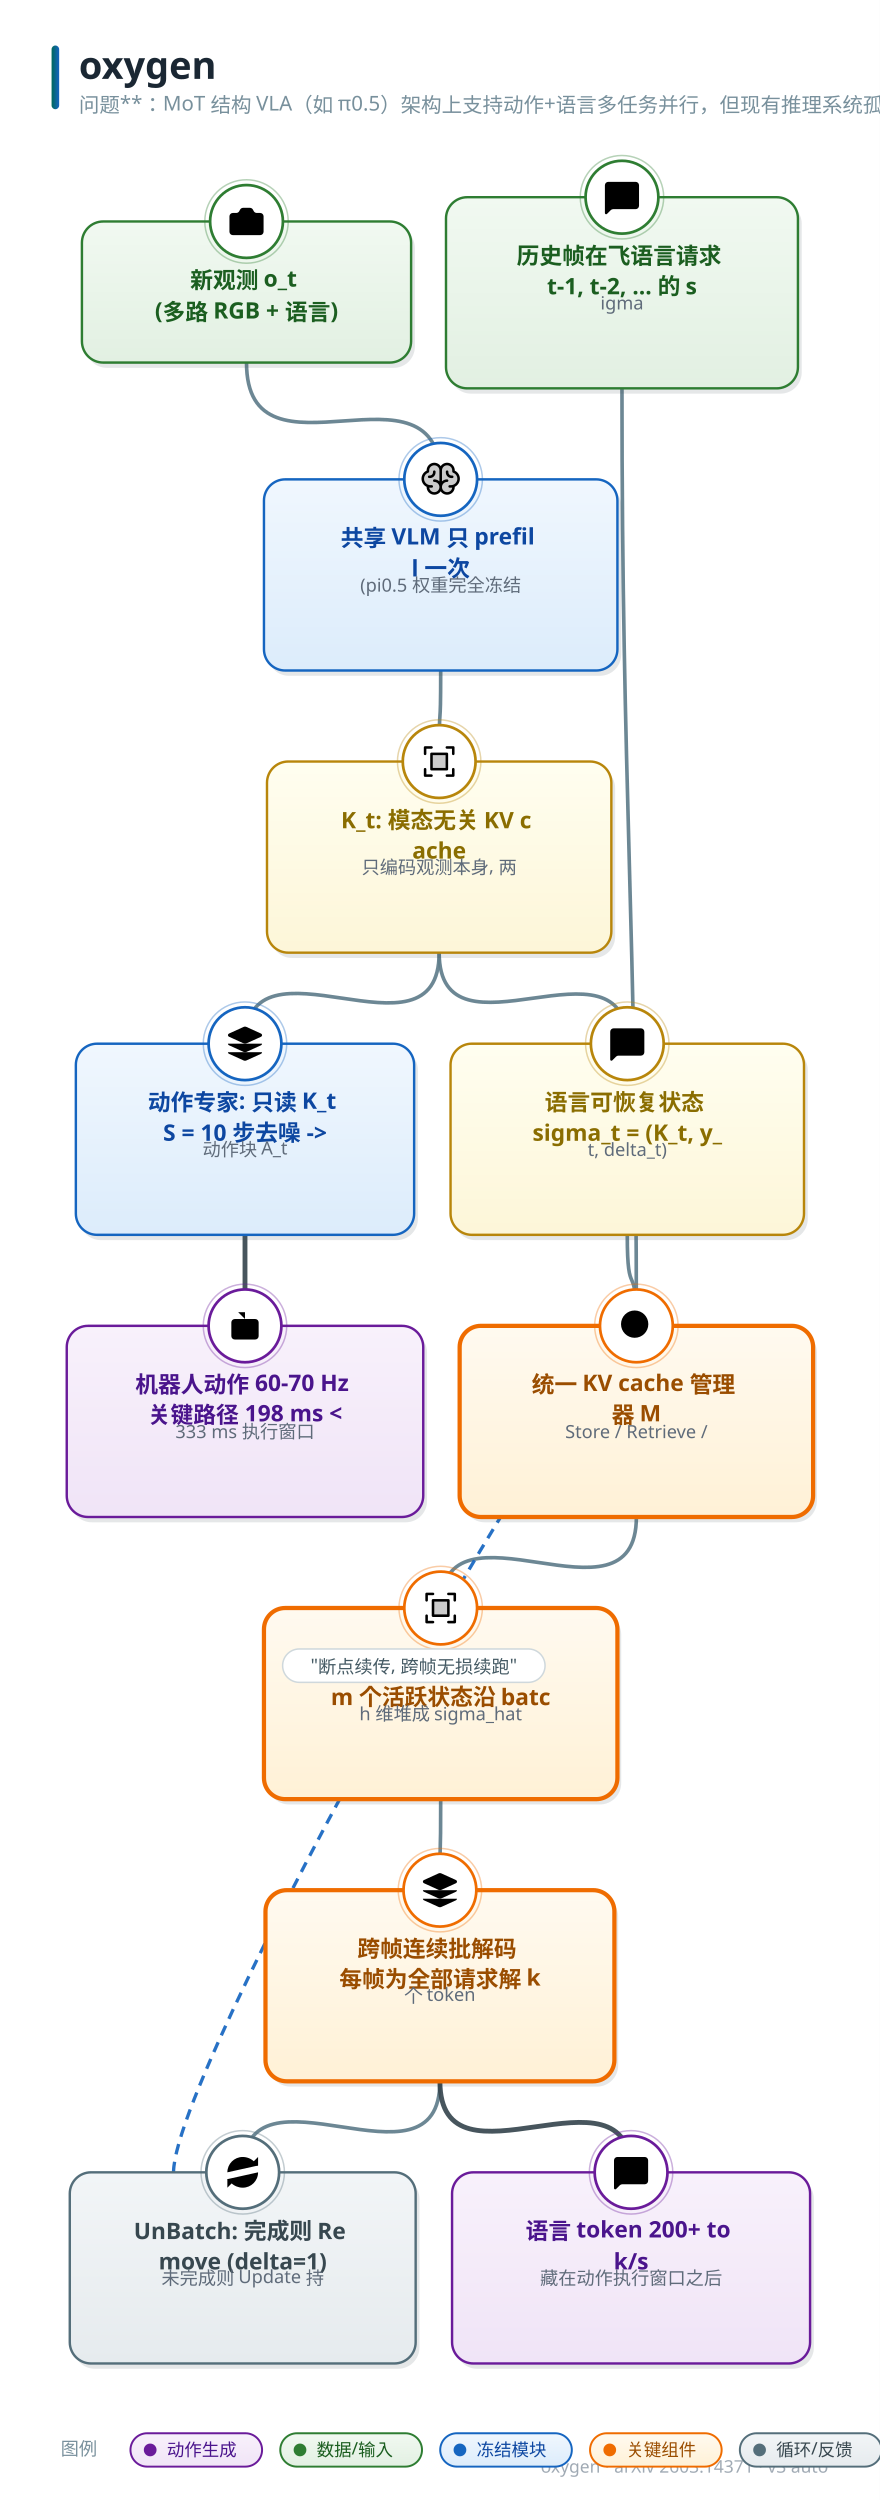
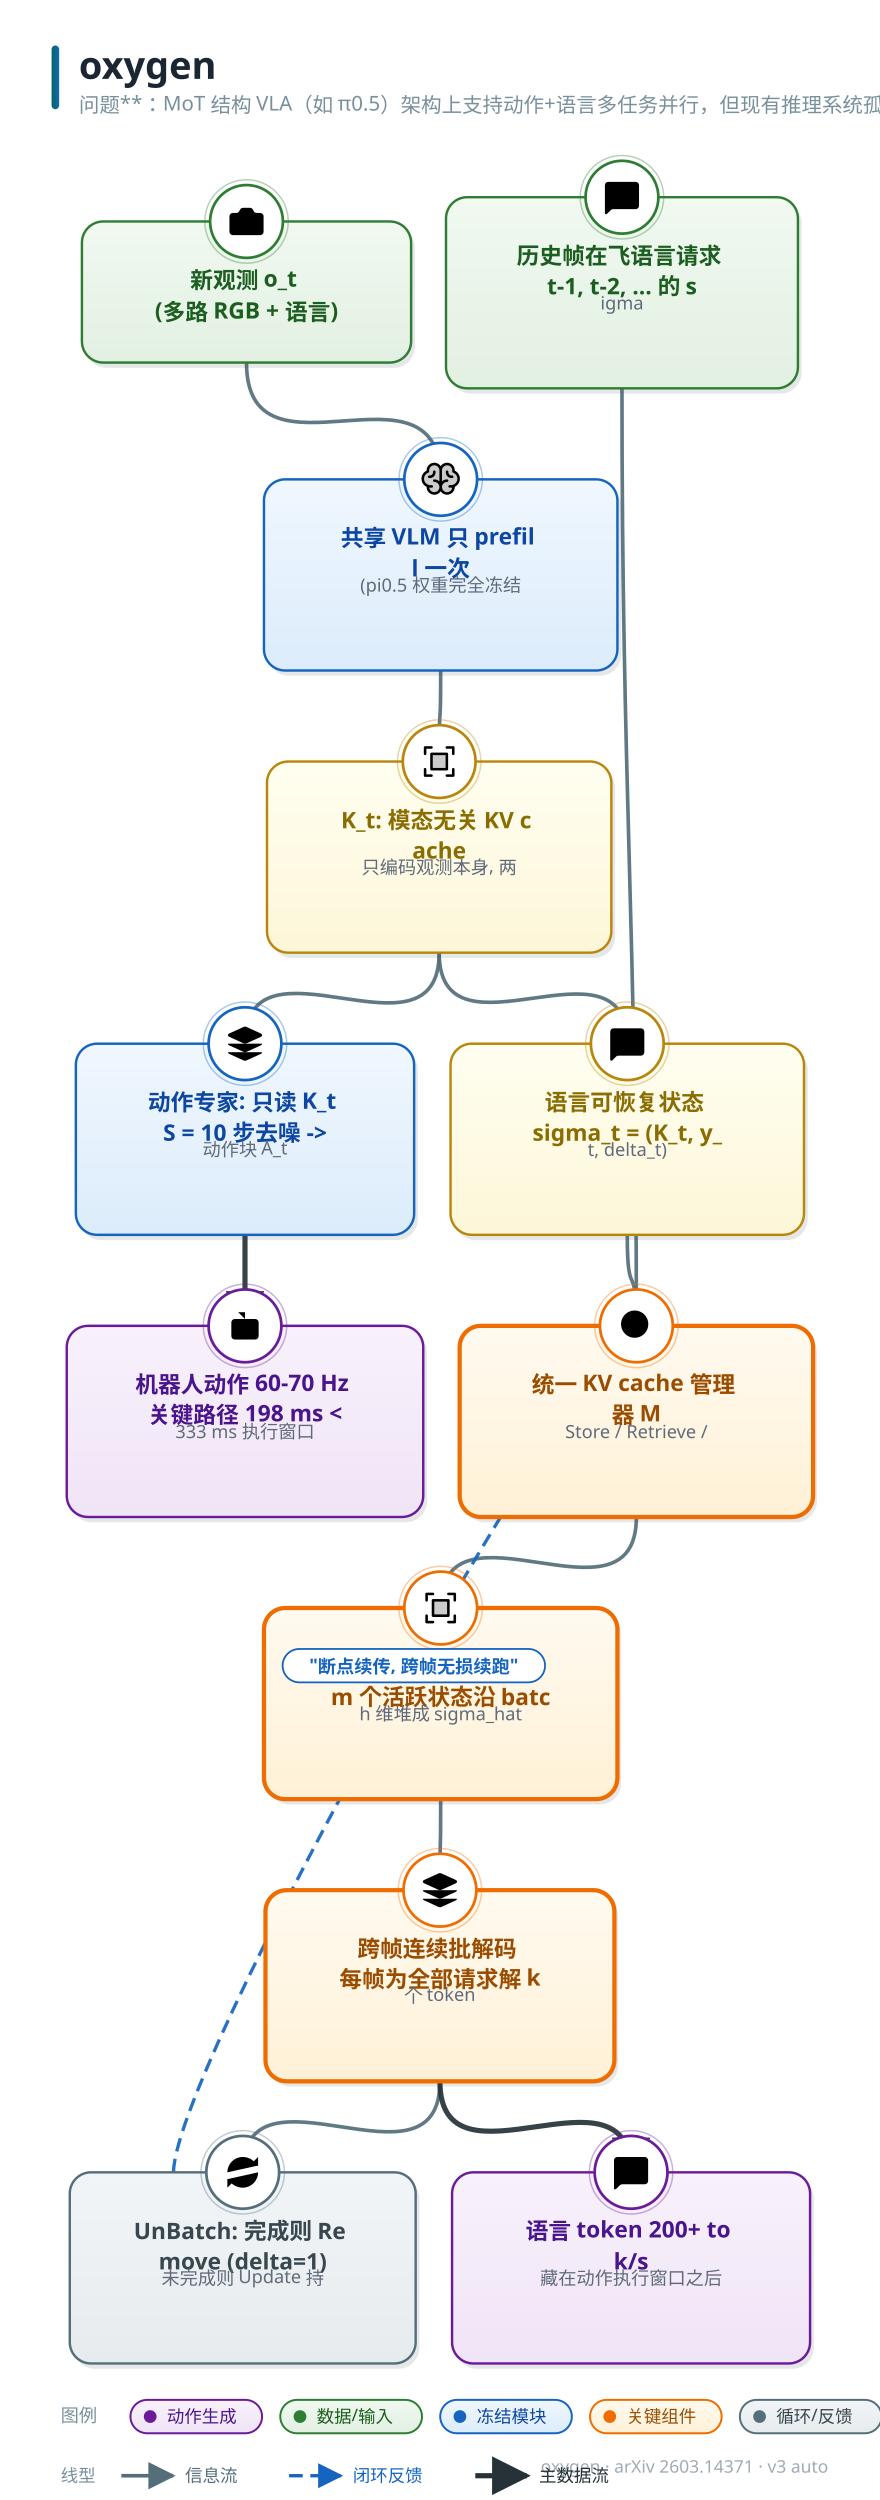
<svg xmlns="http://www.w3.org/2000/svg" width="580" height="1648" viewBox="0 0 580 1648" font-family="'PingFang SC','Hiragino Sans GB','Microsoft YaHei','Segoe UI',sans-serif">
  <style>text{font-family:'PingFang SC','Hiragino Sans GB','Microsoft YaHei','Segoe UI',sans-serif;} .lbl{font-weight:700;}</style>
  <defs>
    <linearGradient id="g-data" x1="0" y1="0" x2="0" y2="1">
      <stop offset="0" stop-color="#f1f9f1" />
      <stop offset="1" stop-color="#e2f0e2" />
    </linearGradient>
    <linearGradient id="g-frozen" x1="0" y1="0" x2="0" y2="1">
      <stop offset="0" stop-color="#f0f7fe" />
      <stop offset="1" stop-color="#dcecfb" />
    </linearGradient>
    <linearGradient id="g-train" x1="0" y1="0" x2="0" y2="1">
      <stop offset="0" stop-color="#fff6e8" />
      <stop offset="1" stop-color="#ffedd4" />
    </linearGradient>
    <linearGradient id="g-loss" x1="0" y1="0" x2="0" y2="1">
      <stop offset="0" stop-color="#fdf0f1" />
      <stop offset="1" stop-color="#f9e0e2" />
    </linearGradient>
    <linearGradient id="g-act" x1="0" y1="0" x2="0" y2="1">
      <stop offset="0" stop-color="#f8f1fb" />
      <stop offset="1" stop-color="#f0e4f7" />
    </linearGradient>
    <linearGradient id="g-loop" x1="0" y1="0" x2="0" y2="1">
      <stop offset="0" stop-color="#f2f5f7" />
      <stop offset="1" stop-color="#e6ebee" />
    </linearGradient>
    <linearGradient id="g-env" x1="0" y1="0" x2="0" y2="1">
      <stop offset="0" stop-color="#eef8f6" />
      <stop offset="1" stop-color="#dcf0ec" />
    </linearGradient>
    <linearGradient id="g-mem" x1="0" y1="0" x2="0" y2="1">
      <stop offset="0" stop-color="#fffef0" />
      <stop offset="1" stop-color="#fdf6d8" />
    </linearGradient>
    <linearGradient id="g-reward" x1="0" y1="0" x2="0" y2="1">
      <stop offset="0" stop-color="#fdf2f7" />
      <stop offset="1" stop-color="#f9e2ed" />
    </linearGradient>
    <linearGradient id="g-key" x1="0" y1="0" x2="0" y2="1">
      <stop offset="0" stop-color="#fffaf0" />
      <stop offset="1" stop-color="#fff1d6" />
    </linearGradient>
    <linearGradient id="g-title" x1="0" y1="0" x2="1" y2="0">
      <stop offset="0" stop-color="#00695c" />
      <stop offset="1" stop-color="#1565c0" />
    </linearGradient>
    <marker id="arr-main" viewBox="0 0 10 10" refX="9" refY="5" markerWidth="7.5" markerHeight="7.5" orient="auto-start-reverse">
-       <path d="M0 0 L10 5 L0 10 z" fill="#607d8b" />
+       <path d="M0 0 L10 5 L0 10 z" fill="#546e7a" />
    </marker>
    <marker id="arr-thick" viewBox="0 0 10 10" refX="9" refY="5" markerWidth="7.5" markerHeight="7.5" orient="auto-start-reverse">
-       <path d="M0 0 L10 5 L0 10 z" fill="#37474f" />
+       <path d="M0 0 L10 5 L0 10 z" fill="#263238" />
    </marker>
    <marker id="arr-thin" viewBox="0 0 10 10" refX="9" refY="5" markerWidth="7.5" markerHeight="7.5" orient="auto-start-reverse">
-       <path d="M0 0 L10 5 L0 10 z" fill="#90a4ae" />
+       <path d="M0 0 L10 5 L0 10 z" fill="#9fb0bb" />
    </marker>
    <marker id="arr-fb" viewBox="0 0 10 10" refX="9" refY="5" markerWidth="7.5" markerHeight="7.5" orient="auto-start-reverse">
      <path d="M0 0 L10 5 L0 10 z" fill="#1565c0" />
    </marker>
    <marker id="arr-loss" viewBox="0 0 10 10" refX="9" refY="5" markerWidth="7.5" markerHeight="7.5" orient="auto-start-reverse">
      <path d="M0 0 L10 5 L0 10 z" fill="#c62828" />
    </marker>
  </defs>
  <rect width="580" height="1648" fill="#ffffff" />
  <rect x="34" y="30" width="5" height="42" rx="2.5" fill="url(#g-title)" />
  <text x="52" y="52" font-size="25" font-weight="800" fill="#1a2733">oxygen</text>
  <text x="52" y="74" font-size="13.5" fill="#78909c">问题**：MoT 结构 VLA（如 π0.5）架构上支持动作+语言多任务并行，但现有推理系统孤立执行——同一观测被每个任务重复 prefill、语言解码阻塞动作硬实时，端侧单 </text>
  <text x="546" y="1630" font-size="11.5" fill="#a0aab4" text-anchor="end">oxygen · arXiv 2603.14371 · v3 auto</text>
-   <path d="M 162.5 239.0 C 162.5 325.1, 290.5 229.9, 290.5 316.0" fill="none" stroke="#607d8b" stroke-width="2.4" marker-end="url(#arr-main)" opacity="0.92" />
-   <path d="M 290.5 442.0 C 290.5 488.0, 289.5 456.0, 289.5 502.0" fill="none" stroke="#607d8b" stroke-width="2.4" marker-end="url(#arr-main)" opacity="0.92" />
-   <path d="M 289.5 628.0 C 289.5 707.0, 161.5 609.0, 161.5 688.0" fill="none" stroke="#607d8b" stroke-width="2.4" marker-end="url(#arr-main)" opacity="0.92" />
-   <path d="M 289.5 628.0 C 289.5 705.3, 413.5 610.7, 413.5 688.0" fill="none" stroke="#607d8b" stroke-width="2.4" marker-end="url(#arr-main)" opacity="0.92" />
-   <path d="M 410.0 256.0 C 410.0 519.5, 419.5 610.5, 419.5 874.0" fill="none" stroke="#607d8b" stroke-width="2.4" marker-end="url(#arr-main)" opacity="0.92" />
-   <path d="M 413.5 814.0 C 413.5 860.0, 419.5 828.0, 419.5 874.0" fill="none" stroke="#607d8b" stroke-width="2.4" marker-end="url(#arr-main)" opacity="0.92" />
-   <path d="M 419.5 1000.0 C 419.5 1079.4, 290.5 980.6, 290.5 1060.0" fill="none" stroke="#607d8b" stroke-width="2.4" marker-end="url(#arr-main)" opacity="0.92" />
-   <path d="M 290.5 1186.0 C 290.5 1232.0, 290.0 1200.0, 290.0 1246.0" fill="none" stroke="#607d8b" stroke-width="2.4" marker-end="url(#arr-main)" opacity="0.92" />
-   <path d="M 290.0 1372.0 C 290.0 1451.8, 160.0 1352.2, 160.0 1432.0" fill="none" stroke="#607d8b" stroke-width="2.4" marker-end="url(#arr-main)" opacity="0.92" />
-   <path d="M 114.4 1432.0 C 114.4 1358.0, 431.1 800.0, 431.1 874.0" fill="none" stroke="#1565c0" stroke-width="2.2" stroke-dasharray="7 5" marker-end="url(#arr-fb)" opacity="0.92" />
-   <path d="M 161.5 814.0 C 161.5 860.0, 161.5 828.0, 161.5 874.0" fill="none" stroke="#37474f" stroke-width="3.2" marker-end="url(#arr-thick)" opacity="0.92" />
-   <path d="M 290.0 1372.0 C 290.0 1450.1, 416.0 1353.9, 416.0 1432.0" fill="none" stroke="#37474f" stroke-width="3.2" marker-end="url(#arr-thick)" opacity="0.92" />
+   <path d="M 162.5 239.0 C 162.5 325.1, 290.5 229.9, 290.5 316.0" fill="none" stroke="#546e7a" stroke-width="2.4" marker-end="url(#arr-main)" opacity="0.92" />
+   <path d="M 290.5 442.0 C 290.5 488.0, 289.5 456.0, 289.5 502.0" fill="none" stroke="#546e7a" stroke-width="2.4" marker-end="url(#arr-main)" opacity="0.92" />
+   <path d="M 289.5 628.0 C 289.5 707.0, 161.5 609.0, 161.5 688.0" fill="none" stroke="#546e7a" stroke-width="2.4" marker-end="url(#arr-main)" opacity="0.92" />
+   <path d="M 289.5 628.0 C 289.5 705.3, 413.5 610.7, 413.5 688.0" fill="none" stroke="#546e7a" stroke-width="2.4" marker-end="url(#arr-main)" opacity="0.92" />
+   <path d="M 410.0 256.0 C 410.0 519.5, 419.5 610.5, 419.5 874.0" fill="none" stroke="#546e7a" stroke-width="2.4" marker-end="url(#arr-main)" opacity="0.92" />
+   <path d="M 413.5 814.0 C 413.5 860.0, 419.5 828.0, 419.5 874.0" fill="none" stroke="#546e7a" stroke-width="2.4" marker-end="url(#arr-main)" opacity="0.92" />
+   <path d="M 419.5 1000.0 C 419.5 1079.4, 290.5 980.6, 290.5 1060.0" fill="none" stroke="#546e7a" stroke-width="2.4" marker-end="url(#arr-main)" opacity="0.92" />
+   <path d="M 290.5 1186.0 C 290.5 1232.0, 290.0 1200.0, 290.0 1246.0" fill="none" stroke="#546e7a" stroke-width="2.4" marker-end="url(#arr-main)" opacity="0.92" />
+   <path d="M 290.0 1372.0 C 290.0 1451.8, 160.0 1352.2, 160.0 1432.0" fill="none" stroke="#546e7a" stroke-width="2.4" marker-end="url(#arr-main)" opacity="0.92" />
+   <path d="M 114.4 1432.0 C 114.4 1358.0, 431.1 800.0, 431.1 874.0" fill="none" stroke="#1565c0" stroke-width="2.2" stroke-dasharray="9 5" marker-end="url(#arr-fb)" opacity="0.92" />
+   <path d="M 161.5 814.0 C 161.5 860.0, 161.5 828.0, 161.5 874.0" fill="none" stroke="#263238" stroke-width="3.4" marker-end="url(#arr-thick)" opacity="0.92" />
+   <path d="M 290.0 1372.0 C 290.0 1450.1, 416.0 1353.9, 416.0 1432.0" fill="none" stroke="#263238" stroke-width="3.4" marker-end="url(#arr-thick)" opacity="0.92" />
  <rect x="56.5" y="149.5" width="217" height="93" rx="14" fill="#37474f" opacity="0.13" />
  <rect x="54" y="146" width="217" height="93" rx="14" fill="url(#g-data)" stroke="#2e7d32" stroke-width="1.6" />
  <circle cx="162.5" cy="146" r="24" fill="#ffffff" stroke="#2e7d32" stroke-width="1.8" />
  <circle cx="162.5" cy="146" r="27.5" fill="none" stroke="#2e7d32" stroke-width="1" opacity="0.35" />
  <g transform="translate(149.0,132.5) scale(1.125)">
    <path d="M13.997 4a2 2 0 0 1 1.76 1.05l.486.9A2 2 0 0 0 18.003 7H20a2 2 0 0 1 2 2v9a2 2 0 0 1-2 2H4a2 2 0 0 1-2-2V9a2 2 0 0 1 2-2h1.997a2 2 0 0 0 1.759-1.048l.489-.904A2 2 0 0 1 10.004 4z" />
    <circle cx="12" cy="13" r="3" />
  </g>
  <text x="162.5" y="190" font-size="15" class="lbl" fill="#1b5e20" text-anchor="middle">
    <tspan x="162.5" dy="0">新观测 o_t</tspan>
    <tspan x="162.5" dy="20">(多路 RGB + 语言)</tspan>
  </text>
  <rect x="176.5" y="319.5" width="233" height="126" rx="14" fill="#37474f" opacity="0.13" />
  <rect x="174" y="316" width="233" height="126" rx="14" fill="url(#g-frozen)" stroke="#1565c0" stroke-width="1.6" />
  <circle cx="290.5" cy="316" r="24" fill="#ffffff" stroke="#1565c0" stroke-width="1.8" />
  <circle cx="290.5" cy="316" r="27.5" fill="none" stroke="#1565c0" stroke-width="1" opacity="0.35" />
  <g transform="translate(277.0,302.5) scale(0.1055)">
    <path d="M240,124a48,48,0,0,1-32,45.27h0V176a40,40,0,0,1-80,0,40,40,0,0,1-80,0v-6.73h0a48,48,0,0,1,0-90.54V72a40,40,0,0,1,80,0,40,40,0,0,1,80,0v6.73A48,48,0,0,1,240,124Z" opacity="0.2" />
    <path d="M248,124a56.11,56.11,0,0,0-32-50.61V72a48,48,0,0,0-88-26.49A48,48,0,0,0,40,72v1.39a56,56,0,0,0,0,101.2V176a48,48,0,0,0,88,26.49A48,48,0,0,0,216,176v-1.41A56.09,56.09,0,0,0,248,124ZM88,208a32,32,0,0,1-31.81-28.56A55.87,55.87,0,0,0,64,180h8a8,8,0,0,0,0-16H64A40,40,0,0,1,50.67,86.27,8,8,0,0,0,56,78.73V72a32,32,0,0,1,64,0v68.26A47.8,47.8,0,0,0,88,128a8,8,0,0,0,0,16,32,32,0,0,1,0,64Zm104-44h-8a8,8,0,0,0,0,16h8a55.87,55.87,0,0,0,7.81-.56A32,32,0,1,1,168,144a8,8,0,0,0,0-16,47.8,47.8,0,0,0-32,12.26V72a32,32,0,0,1,64,0v6.73a8,8,0,0,0,5.33,7.54A40,40,0,0,1,192,164Zm16-52a8,8,0,0,1-8,8h-4a36,36,0,0,1-36-36V80a8,8,0,0,1,16,0v4a20,20,0,0,0,20,20h4A8,8,0,0,1,208,112ZM60,120H56a8,8,0,0,1,0-16h4A20,20,0,0,0,80,84V80a8,8,0,0,1,16,0v4A36,36,0,0,1,60,120Z" />
  </g>
  <text x="290.5" y="360" font-size="15" class="lbl" fill="#0d47a1" text-anchor="middle">
    <tspan x="290.5" dy="0">共享 VLM 只 prefil</tspan>
    <tspan x="290.5" dy="20">l 一次</tspan>
  </text>
  <text x="290.5" y="390" font-size="12" fill="#5f6b7a" text-anchor="middle">(pi0.5 权重完全冻结</text>
  <rect x="178.5" y="505.5" width="227" height="126" rx="14" fill="#37474f" opacity="0.13" />
  <rect x="176" y="502" width="227" height="126" rx="14" fill="url(#g-mem)" stroke="#b8860b" stroke-width="1.6" />
  <circle cx="289.5" cy="502" r="24" fill="#ffffff" stroke="#b8860b" stroke-width="1.8" />
  <circle cx="289.5" cy="502" r="27.5" fill="none" stroke="#b8860b" stroke-width="1" opacity="0.35" />
  <g transform="translate(276.0,488.5) scale(0.1055)">
    <path d="M176,80v96H80V80Z" opacity="0.2" />
    <path d="M224,40V80a8,8,0,0,1-16,0V48H176a8,8,0,0,1,0-16h40A8,8,0,0,1,224,40ZM80,208H48V176a8,8,0,0,0-16,0v40a8,8,0,0,0,8,8H80a8,8,0,0,0,0-16Zm136-40a8,8,0,0,0-8,8v32H176a8,8,0,0,0,0,16h40a8,8,0,0,0,8-8V176A8,8,0,0,0,216,168ZM40,88a8,8,0,0,0,8-8V48H80a8,8,0,0,0,0-16H40a8,8,0,0,0-8,8V80A8,8,0,0,0,40,88ZM80,72h96a8,8,0,0,1,8,8v96a8,8,0,0,1-8,8H80a8,8,0,0,1-8-8V80A8,8,0,0,1,80,72Zm8,96h80V88H88Z" />
  </g>
  <text x="289.5" y="546" font-size="15" class="lbl" fill="#8a6d00" text-anchor="middle">
    <tspan x="289.5" dy="0">K_t: 模态无关 KV c</tspan>
    <tspan x="289.5" dy="20">ache</tspan>
  </text>
  <text x="289.5" y="576" font-size="12" fill="#5f6b7a" text-anchor="middle">只编码观测本身, 两</text>
  <rect x="52.5" y="691.5" width="223" height="126" rx="14" fill="#37474f" opacity="0.13" />
  <rect x="50" y="688" width="223" height="126" rx="14" fill="url(#g-frozen)" stroke="#1565c0" stroke-width="1.6" />
  <circle cx="161.5" cy="688" r="24" fill="#ffffff" stroke="#1565c0" stroke-width="1.8" />
  <circle cx="161.5" cy="688" r="27.5" fill="none" stroke="#1565c0" stroke-width="1" opacity="0.35" />
  <g transform="translate(148.0,674.5) scale(1.125)">
    <path d="M12.83 2.18a2 2 0 0 0-1.66 0L2.6 6.08a1 1 0 0 0 0 1.83l8.58 3.91a2 2 0 0 0 1.66 0l8.58-3.9a1 1 0 0 0 0-1.83z" />
    <path d="M2 12a1 1 0 0 0 .58.91l8.6 3.91a2 2 0 0 0 1.65 0l8.58-3.9A1 1 0 0 0 22 12" />
    <path d="M2 17a1 1 0 0 0 .58.91l8.6 3.91a2 2 0 0 0 1.65 0l8.58-3.9A1 1 0 0 0 22 17" />
  </g>
  <text x="161.5" y="732" font-size="15" class="lbl" fill="#0d47a1" text-anchor="middle">
    <tspan x="161.5" dy="0">动作专家: 只读 K_t</tspan>
    <tspan x="161.5" dy="20">S = 10 步去噪 -&gt; </tspan>
  </text>
  <text x="161.5" y="762" font-size="12" fill="#5f6b7a" text-anchor="middle">动作块 A_t</text>
  <rect x="299.5" y="691.5" width="233" height="126" rx="14" fill="#37474f" opacity="0.13" />
  <rect x="297" y="688" width="233" height="126" rx="14" fill="url(#g-mem)" stroke="#b8860b" stroke-width="1.6" />
  <circle cx="413.5" cy="688" r="24" fill="#ffffff" stroke="#b8860b" stroke-width="1.8" />
  <circle cx="413.5" cy="688" r="27.5" fill="none" stroke="#b8860b" stroke-width="1" opacity="0.35" />
  <g transform="translate(400.0,674.5) scale(1.125)">
    <path d="M22 17a2 2 0 0 1-2 2H6.828a2 2 0 0 0-1.414.586l-2.202 2.202A.71.71 0 0 1 2 21.286V5a2 2 0 0 1 2-2h16a2 2 0 0 1 2 2z" />
  </g>
  <text x="413.5" y="732" font-size="15" class="lbl" fill="#8a6d00" text-anchor="middle">
    <tspan x="413.5" dy="0">语言可恢复状态</tspan>
    <tspan x="413.5" dy="20">sigma_t = (K_t, y_</tspan>
  </text>
  <text x="413.5" y="762" font-size="12" fill="#5f6b7a" text-anchor="middle">t, delta_t)</text>
  <rect x="296.5" y="133.5" width="232" height="126" rx="14" fill="#37474f" opacity="0.13" />
  <rect x="294" y="130" width="232" height="126" rx="14" fill="url(#g-data)" stroke="#2e7d32" stroke-width="1.6" />
  <circle cx="410.0" cy="130" r="24" fill="#ffffff" stroke="#2e7d32" stroke-width="1.8" />
  <circle cx="410.0" cy="130" r="27.5" fill="none" stroke="#2e7d32" stroke-width="1" opacity="0.35" />
  <g transform="translate(396.5,116.5) scale(1.125)">
    <path d="M22 17a2 2 0 0 1-2 2H6.828a2 2 0 0 0-1.414.586l-2.202 2.202A.71.71 0 0 1 2 21.286V5a2 2 0 0 1 2-2h16a2 2 0 0 1 2 2z" />
  </g>
  <text x="410.0" y="174" font-size="15" class="lbl" fill="#1b5e20" text-anchor="middle">
    <tspan x="410.0" dy="0">历史帧在飞语言请求</tspan>
    <tspan x="410.0" dy="20">t-1, t-2, ... 的 s</tspan>
  </text>
  <text x="410.0" y="204" font-size="12" fill="#5f6b7a" text-anchor="middle">igma</text>
  <rect x="305.5" y="877.5" width="233" height="126" rx="14" fill="#37474f" opacity="0.13" />
  <rect x="303" y="874" width="233" height="126" rx="14" fill="url(#g-key)" stroke="#ef6c00" stroke-width="2.8" />
  <circle cx="419.5" cy="874" r="24" fill="#ffffff" stroke="#ef6c00" stroke-width="1.8" />
  <circle cx="419.5" cy="874" r="27.5" fill="none" stroke="#ef6c00" stroke-width="1" opacity="0.35" />
  <g transform="translate(406.0,860.5) scale(1.125)">
    <path d="m21 21-4.34-4.34" />
    <circle cx="11" cy="11" r="8" />
  </g>
  <text x="419.5" y="918" font-size="15" class="lbl" fill="#9a4d00" text-anchor="middle">
    <tspan x="419.5" dy="0">统一 KV cache 管理</tspan>
    <tspan x="419.5" dy="20">器 M</tspan>
  </text>
  <text x="419.5" y="948" font-size="12" fill="#5f6b7a" text-anchor="middle">Store / Retrieve /</text>
  <rect x="176.5" y="1063.5" width="233" height="126" rx="14" fill="#37474f" opacity="0.13" />
  <rect x="174" y="1060" width="233" height="126" rx="14" fill="url(#g-key)" stroke="#ef6c00" stroke-width="2.8" />
  <circle cx="290.5" cy="1060" r="24" fill="#ffffff" stroke="#ef6c00" stroke-width="1.8" />
  <circle cx="290.5" cy="1060" r="27.5" fill="none" stroke="#ef6c00" stroke-width="1" opacity="0.35" />
  <g transform="translate(277.0,1046.5) scale(0.1055)">
    <path d="M176,80v96H80V80Z" opacity="0.2" />
    <path d="M224,40V80a8,8,0,0,1-16,0V48H176a8,8,0,0,1,0-16h40A8,8,0,0,1,224,40ZM80,208H48V176a8,8,0,0,0-16,0v40a8,8,0,0,0,8,8H80a8,8,0,0,0,0-16Zm136-40a8,8,0,0,0-8,8v32H176a8,8,0,0,0,0,16h40a8,8,0,0,0,8-8V176A8,8,0,0,0,216,168ZM40,88a8,8,0,0,0,8-8V48H80a8,8,0,0,0,0-16H40a8,8,0,0,0-8,8V80A8,8,0,0,0,40,88ZM80,72h96a8,8,0,0,1,8,8v96a8,8,0,0,1-8,8H80a8,8,0,0,1-8-8V80A8,8,0,0,1,80,72Zm8,96h80V88H88Z" />
  </g>
  <text x="290.5" y="1104" font-size="15" class="lbl" fill="#9a4d00" text-anchor="middle">
    <tspan x="290.5" dy="0">Retrieve + Batch</tspan>
    <tspan x="290.5" dy="20">m 个活跃状态沿 batc</tspan>
  </text>
  <text x="290.5" y="1134" font-size="12" fill="#5f6b7a" text-anchor="middle">h 维堆成 sigma_hat</text>
  <rect x="177.5" y="1249.5" width="230" height="126" rx="14" fill="#37474f" opacity="0.13" />
  <rect x="175" y="1246" width="230" height="126" rx="14" fill="url(#g-key)" stroke="#ef6c00" stroke-width="2.8" />
  <circle cx="290.0" cy="1246" r="24" fill="#ffffff" stroke="#ef6c00" stroke-width="1.8" />
  <circle cx="290.0" cy="1246" r="27.5" fill="none" stroke="#ef6c00" stroke-width="1" opacity="0.35" />
  <g transform="translate(276.5,1232.5) scale(1.125)">
    <path d="M12.83 2.18a2 2 0 0 0-1.66 0L2.6 6.08a1 1 0 0 0 0 1.83l8.58 3.91a2 2 0 0 0 1.66 0l8.58-3.9a1 1 0 0 0 0-1.83z" />
    <path d="M2 12a1 1 0 0 0 .58.91l8.6 3.91a2 2 0 0 0 1.65 0l8.58-3.9A1 1 0 0 0 22 12" />
    <path d="M2 17a1 1 0 0 0 .58.91l8.6 3.91a2 2 0 0 0 1.65 0l8.58-3.9A1 1 0 0 0 22 17" />
  </g>
  <text x="290.0" y="1290" font-size="15" class="lbl" fill="#9a4d00" text-anchor="middle">
    <tspan x="290.0" dy="0">跨帧连续批解码</tspan>
    <tspan x="290.0" dy="20">每帧为全部请求解 k </tspan>
  </text>
  <text x="290.0" y="1320" font-size="12" fill="#5f6b7a" text-anchor="middle">个 token</text>
  <rect x="48.5" y="1435.5" width="228" height="126" rx="14" fill="#37474f" opacity="0.13" />
  <rect x="46" y="1432" width="228" height="126" rx="14" fill="url(#g-loop)" stroke="#546e7a" stroke-width="1.6" />
  <circle cx="160.0" cy="1432" r="24" fill="#ffffff" stroke="#546e7a" stroke-width="1.8" />
  <circle cx="160.0" cy="1432" r="27.5" fill="none" stroke="#546e7a" stroke-width="1" opacity="0.35" />
  <g transform="translate(146.5,1418.5) scale(1.125)">
    <path d="M3 12a9 9 0 0 1 9-9 9.75 9.75 0 0 1 6.74 2.74L21 8" />
    <path d="M21 3v5h-5" />
    <path d="M21 12a9 9 0 0 1-9 9 9.75 9.75 0 0 1-6.74-2.74L3 16" />
    <path d="M8 16H3v5" />
  </g>
  <text x="160.0" y="1476" font-size="15" class="lbl" fill="#37474f" text-anchor="middle">
    <tspan x="160.0" dy="0">UnBatch: 完成则 Re</tspan>
    <tspan x="160.0" dy="20">move (delta=1)</tspan>
  </text>
  <text x="160.0" y="1506" font-size="12" fill="#5f6b7a" text-anchor="middle">未完成则 Update 持</text>
  <rect x="46.5" y="877.5" width="235" height="126" rx="14" fill="#37474f" opacity="0.13" />
  <rect x="44" y="874" width="235" height="126" rx="14" fill="url(#g-act)" stroke="#6a1b9a" stroke-width="1.6" />
  <circle cx="161.5" cy="874" r="24" fill="#ffffff" stroke="#6a1b9a" stroke-width="1.8" />
  <circle cx="161.5" cy="874" r="27.5" fill="none" stroke="#6a1b9a" stroke-width="1" opacity="0.35" />
  <g transform="translate(148.0,860.5) scale(1.125)">
    <path d="M12 8V4H8" />
    <rect width="16" height="12" x="4" y="8" rx="2" />
    <path d="M2 14h2" />
    <path d="M20 14h2" />
    <path d="M15 13v2" />
    <path d="M9 13v2" />
  </g>
  <text x="161.5" y="918" font-size="15" class="lbl" fill="#4a148c" text-anchor="middle">
    <tspan x="161.5" dy="0">机器人动作 60-70 Hz</tspan>
    <tspan x="161.5" dy="20">关键路径 198 ms &lt; </tspan>
  </text>
  <text x="161.5" y="948" font-size="12" fill="#5f6b7a" text-anchor="middle">333 ms 执行窗口</text>
  <rect x="300.5" y="1435.5" width="236" height="126" rx="14" fill="#37474f" opacity="0.13" />
  <rect x="298" y="1432" width="236" height="126" rx="14" fill="url(#g-act)" stroke="#6a1b9a" stroke-width="1.6" />
  <circle cx="416.0" cy="1432" r="24" fill="#ffffff" stroke="#6a1b9a" stroke-width="1.8" />
  <circle cx="416.0" cy="1432" r="27.5" fill="none" stroke="#6a1b9a" stroke-width="1" opacity="0.35" />
  <g transform="translate(402.5,1418.5) scale(1.125)">
    <path d="M22 17a2 2 0 0 1-2 2H6.828a2 2 0 0 0-1.414.586l-2.202 2.202A.71.71 0 0 1 2 21.286V5a2 2 0 0 1 2-2h16a2 2 0 0 1 2 2z" />
  </g>
  <text x="416.0" y="1476" font-size="15" class="lbl" fill="#4a148c" text-anchor="middle">
    <tspan x="416.0" dy="0">语言 token 200+ to</tspan>
    <tspan x="416.0" dy="20">k/s</tspan>
  </text>
  <text x="416.0" y="1506" font-size="12" fill="#5f6b7a" text-anchor="middle">藏在动作执行窗口之后</text>
  <g transform="translate(272.8,1098.0)">
-     <rect x="-86.5" y="-11" width="173.0" height="22" rx="11" fill="#ffffff" stroke="#cfd8dc" />
-     <text y="4" font-size="12" fill="#455a64" text-anchor="middle">"断点续传, 跨帧无损续跑"</text>
-   </g>
-   <text x="40" y="1618.5" font-size="12" fill="#78909c">图例</text>
-   <g>
-     <rect x="86" y="1604" width="86.76" height="22" rx="11" fill="url(#g-act)" stroke="#6a1b9a" stroke-width="1.3" />
-     <circle cx="99" cy="1615" r="4.2" fill="#6a1b9a" />
-     <text x="110" y="1619" font-size="11.5" fill="#4a148c">动作生成</text>
-   </g>
-   <g>
-     <rect x="184.76" y="1604" width="93.43" height="22" rx="11" fill="url(#g-data)" stroke="#2e7d32" stroke-width="1.3" />
-     <circle cx="197.76" cy="1615" r="4.2" fill="#2e7d32" />
-     <text x="208.76" y="1619" font-size="11.5" fill="#1b5e20">数据/输入</text>
-   </g>
-   <g>
-     <rect x="290.19" y="1604" width="86.76" height="22" rx="11" fill="url(#g-frozen)" stroke="#1565c0" stroke-width="1.3" />
-     <circle cx="303.19" cy="1615" r="4.2" fill="#1565c0" />
-     <text x="314.19" y="1619" font-size="11.5" fill="#0d47a1">冻结模块</text>
-   </g>
-   <g>
-     <rect x="388.95" y="1604" width="86.76" height="22" rx="11" fill="url(#g-key)" stroke="#ef6c00" stroke-width="1.3" />
-     <circle cx="401.95" cy="1615" r="4.2" fill="#ef6c00" />
-     <text x="412.95" y="1619" font-size="11.5" fill="#9a4d00">关键组件</text>
-   </g>
-   <g>
-     <rect x="487.71" y="1604" width="93.43" height="22" rx="11" fill="url(#g-loop)" stroke="#546e7a" stroke-width="1.3" />
-     <circle cx="500.71" cy="1615" r="4.2" fill="#546e7a" />
-     <text x="511.71" y="1619" font-size="11.5" fill="#37474f">循环/反馈</text>
-   </g>
-   <g>
-     <rect x="593.14" y="1604" width="62.38" height="22" rx="11" fill="url(#g-mem)" stroke="#b8860b" stroke-width="1.3" />
-     <circle cx="606.14" cy="1615" r="4.2" fill="#b8860b" />
-     <text x="617.14" y="1619" font-size="11.5" fill="#8a6d00">记忆</text>
+     <rect x="-86.5" y="-11" width="173.0" height="22" rx="11" fill="#ffffff" stroke="#1565c0" stroke-width="1.2" />
+     <text y="4" font-size="12" fill="#1565c0" font-weight="600" text-anchor="middle">"断点续传, 跨帧无损续跑"</text>
+   </g>
+   <text x="40" y="1596.5" font-size="12" fill="#78909c">图例</text>
+   <g>
+     <rect x="86" y="1582" width="86.76" height="22" rx="11" fill="url(#g-act)" stroke="#6a1b9a" stroke-width="1.3" />
+     <circle cx="99" cy="1593" r="4.2" fill="#6a1b9a" />
+     <text x="110" y="1597" font-size="11.5" fill="#4a148c">动作生成</text>
+   </g>
+   <g>
+     <rect x="184.76" y="1582" width="93.43" height="22" rx="11" fill="url(#g-data)" stroke="#2e7d32" stroke-width="1.3" />
+     <circle cx="197.76" cy="1593" r="4.2" fill="#2e7d32" />
+     <text x="208.76" y="1597" font-size="11.5" fill="#1b5e20">数据/输入</text>
+   </g>
+   <g>
+     <rect x="290.19" y="1582" width="86.76" height="22" rx="11" fill="url(#g-frozen)" stroke="#1565c0" stroke-width="1.3" />
+     <circle cx="303.19" cy="1593" r="4.2" fill="#1565c0" />
+     <text x="314.19" y="1597" font-size="11.5" fill="#0d47a1">冻结模块</text>
+   </g>
+   <g>
+     <rect x="388.95" y="1582" width="86.76" height="22" rx="11" fill="url(#g-key)" stroke="#ef6c00" stroke-width="1.3" />
+     <circle cx="401.95" cy="1593" r="4.2" fill="#ef6c00" />
+     <text x="412.95" y="1597" font-size="11.5" fill="#9a4d00">关键组件</text>
+   </g>
+   <g>
+     <rect x="487.71" y="1582" width="93.43" height="22" rx="11" fill="url(#g-loop)" stroke="#546e7a" stroke-width="1.3" />
+     <circle cx="500.71" cy="1593" r="4.2" fill="#546e7a" />
+     <text x="511.71" y="1597" font-size="11.5" fill="#37474f">循环/反馈</text>
+   </g>
+   <g>
+     <rect x="593.14" y="1582" width="62.38" height="22" rx="11" fill="url(#g-mem)" stroke="#b8860b" stroke-width="1.3" />
+     <circle cx="606.14" cy="1593" r="4.2" fill="#b8860b" />
+     <text x="617.14" y="1597" font-size="11.5" fill="#8a6d00">记忆</text>
+   </g>
+   <text x="40" y="1636" font-size="11.5" fill="#78909c">线型</text>
+   <g>
+     <path d="M 80 1632 h 34" stroke="#546e7a" stroke-width="2.4" marker-end="url(#arr-main)" />
+     <text x="122" y="1636" font-size="11.5" fill="#546e7a">信息流</text>
+   </g>
+   <g>
+     <path d="M 190.57 1632 h 34" stroke="#1565c0" stroke-width="2.2" stroke-dasharray="9 5" marker-end="url(#arr-fb)" />
+     <text x="232.57" y="1636" font-size="11.5" fill="#1565c0">闭环反馈</text>
+   </g>
+   <g>
+     <path d="M 313.33 1632 h 34" stroke="#263238" stroke-width="3.4" marker-end="url(#arr-thick)" />
+     <text x="355.33" y="1636" font-size="11.5" fill="#263238">主数据流</text>
  </g>
</svg>
